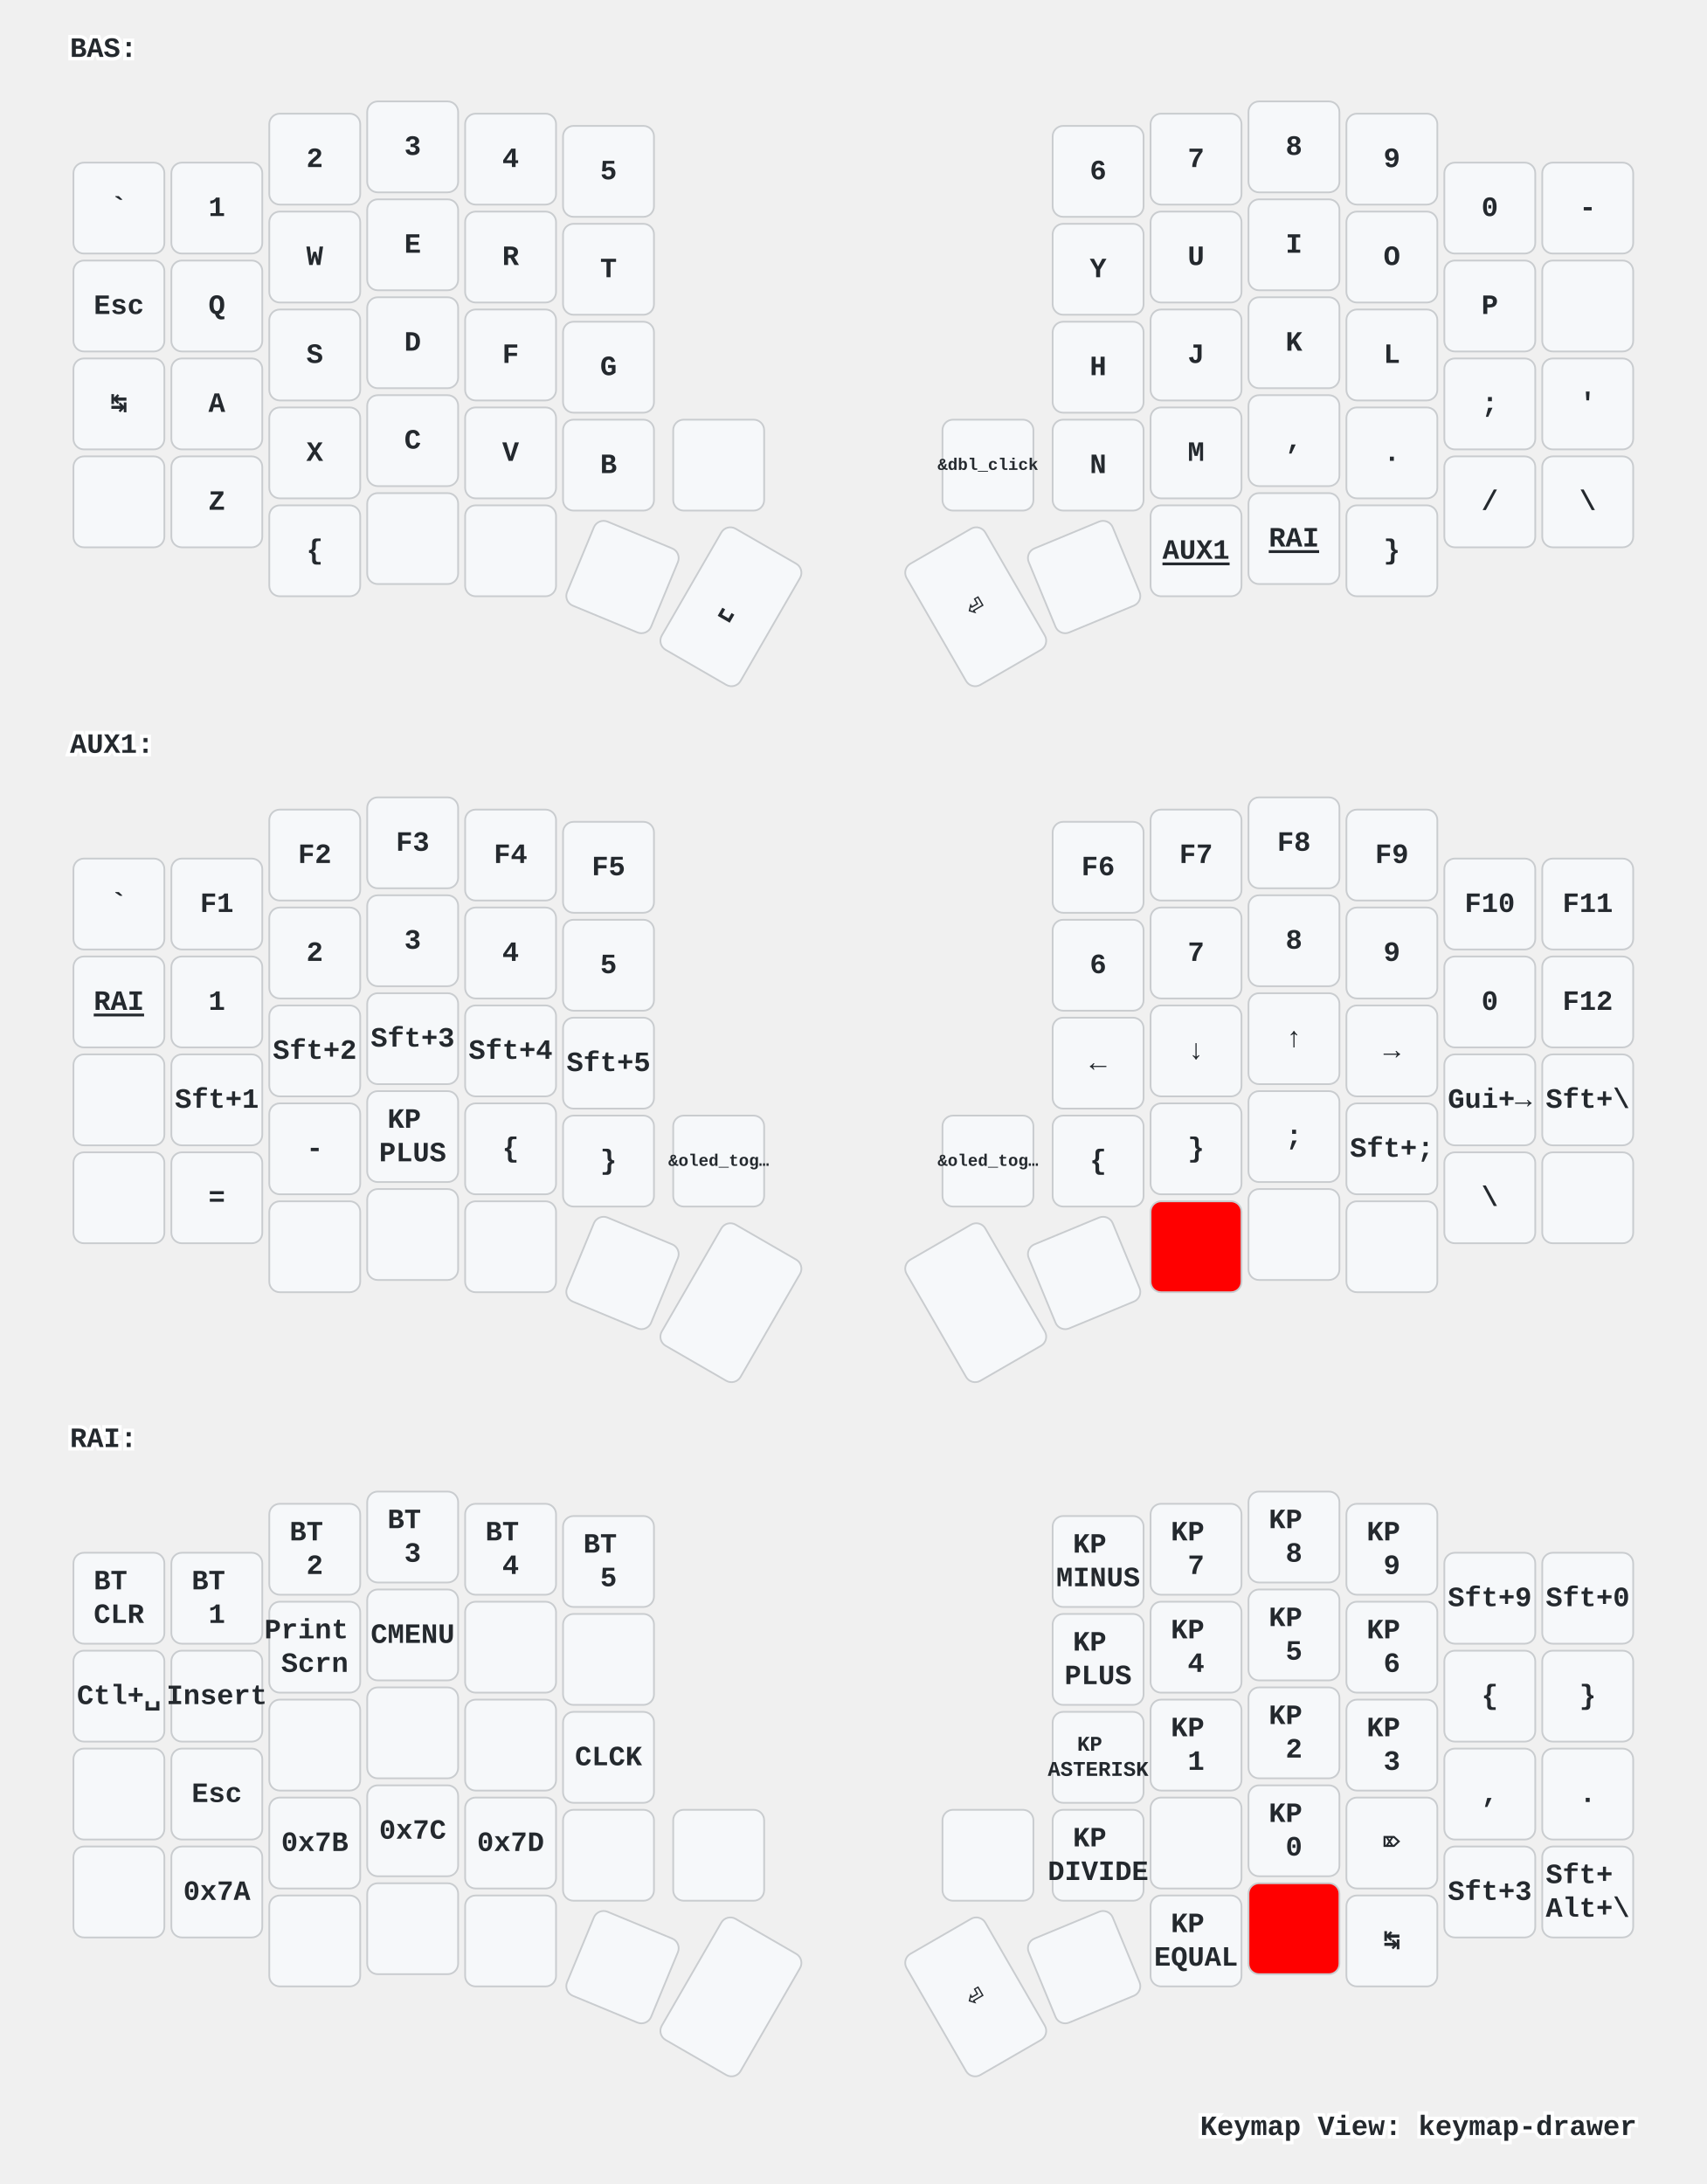
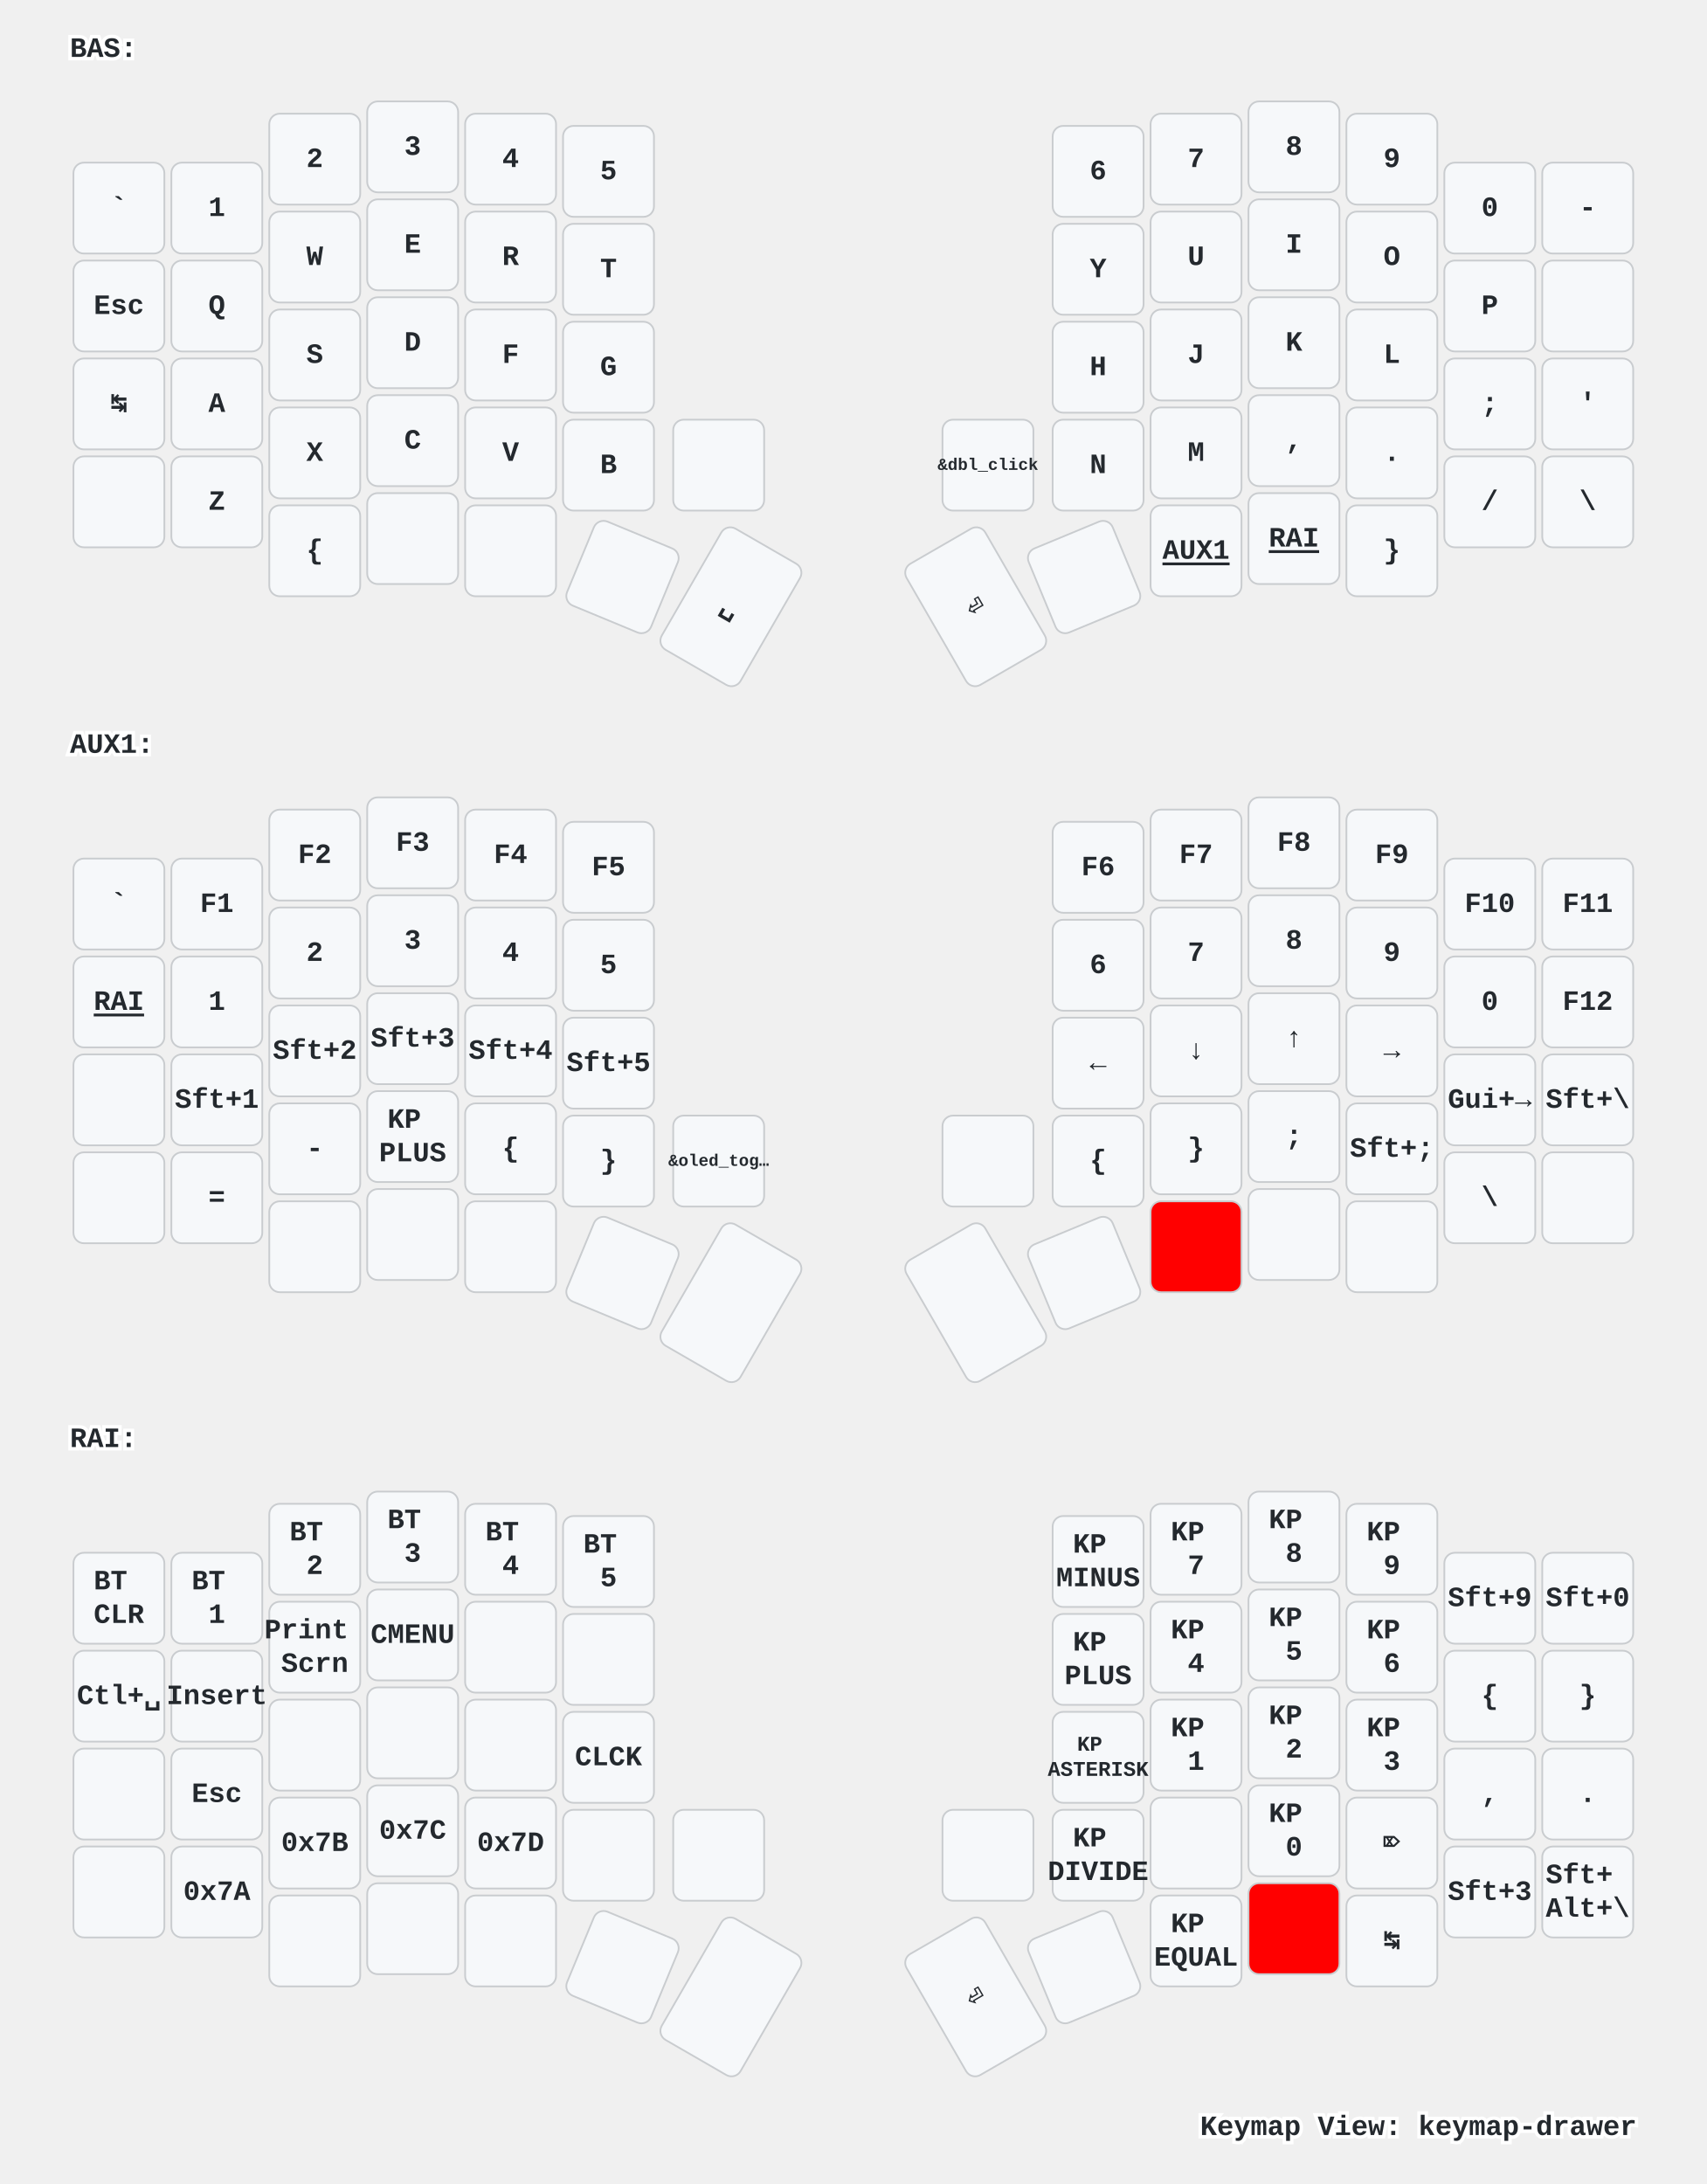
<svg xmlns="http://www.w3.org/2000/svg" xmlns:xlink="http://www.w3.org/1999/xlink" width="976" height="1249" viewBox="0 0 976 1249" class="keymap">
  <defs>/* start glyphs */
<svg id="mdi:apple-keyboard-command">
      <svg id="mdi-apple-keyboard-command" viewBox="0 0 24 24">
        <path d="M6,2A4,4 0 0,1 10,6V8H14V6A4,4 0 0,1 18,2A4,4 0 0,1 22,6A4,4 0 0,1 18,10H16V14H18A4,4 0 0,1 22,18A4,4 0 0,1 18,22A4,4 0 0,1 14,18V16H10V18A4,4 0 0,1 6,22A4,4 0 0,1 2,18A4,4 0 0,1 6,14H8V10H6A4,4 0 0,1 2,6A4,4 0 0,1 6,2M16,18A2,2 0 0,0 18,20A2,2 0 0,0 20,18A2,2 0 0,0 18,16H16V18M14,10H10V14H14V10M6,16A2,2 0 0,0 4,18A2,2 0 0,0 6,20A2,2 0 0,0 8,18V16H6M8,6A2,2 0 0,0 6,4A2,2 0 0,0 4,6A2,2 0 0,0 6,8H8V6M18,8A2,2 0 0,0 20,6A2,2 0 0,0 18,4A2,2 0 0,0 16,6V8H18Z" />
      </svg>
    </svg>
    <svg id="mdi:apple-keyboard-control">
      <svg id="mdi-apple-keyboard-control" viewBox="0 0 24 24">
        <path d="M19.78,11.78L18.36,13.19L12,6.83L5.64,13.19L4.22,11.78L12,4L19.78,11.78Z" />
      </svg>
    </svg>
    <svg id="mdi:apple-keyboard-option">
      <svg id="mdi-apple-keyboard-option" viewBox="0 0 24 24">
        <path d="M3,4H9.11L16.15,18H21V20H14.88L7.84,6H3V4M14,4H21V6H14V4Z" />
      </svg>
    </svg>
    <svg id="mdi:apple-keyboard-shift">
      <svg id="mdi-apple-keyboard-shift" viewBox="0 0 24 24">
        <path d="M15,18V12H17.17L12,6.83L6.83,12H9V18H15M12,4L22,14H17V20H7V14H2L12,4Z" />
      </svg>
    </svg>
    <svg id="mdi:backspace-outline">
      <svg id="mdi-backspace-outline" viewBox="0 0 24 24">
        <path d="M19,15.59L17.59,17L14,13.41L10.41,17L9,15.59L12.59,12L9,8.41L10.41,7L14,10.59L17.59,7L19,8.41L15.41,12L19,15.59M22,3A2,2 0 0,1 24,5V19A2,2 0 0,1 22,21H7C6.31,21 5.77,20.64 5.41,20.11L0,12L5.41,3.88C5.77,3.35 6.31,3 7,3H22M22,5H7L2.28,12L7,19H22V5Z" />
      </svg>
    </svg>
  </defs>/* end glyphs */
<style>/* inherit to force styles through use tags */
svg path {
    fill: inherit;
}

/* font and background color specifications */
svg.keymap {
    font-family: SFMono-Regular,Consolas,Liberation Mono,Menlo,monospace;
    font-size: 14px;
    font-kerning: normal;
    text-rendering: optimizeLegibility;
    fill: #24292e;
}

/* default key styling */
rect.key {
    fill: #f6f8fa;
}

rect.key, rect.combo {
    stroke: #c9cccf;
    stroke-width: 1;
}

/* default key side styling, only used is draw_key_sides is set */
rect.side {
    filter: brightness(90%);
}

/* color accent for combo boxes */
rect.combo, rect.combo-separate {
    fill: #cdf;
}

/* color accent for held keys */
rect.held, rect.combo.held {
    fill: #fdd;
}

/* color accent for ghost (optional) keys */
rect.ghost, rect.combo.ghost {
    stroke-dasharray: 4, 4;
    stroke-width: 2;
}

text {
    text-anchor: middle;
    dominant-baseline: middle;
}

/* styling for layer labels */
text.label {
    font-weight: bold;
    text-anchor: start;
    stroke: white;
    stroke-width: 4;
    paint-order: stroke;
}

/* styling for optional footer */
text.footer {
    text-anchor: end;
    dominant-baseline: auto;
    stroke: white;
    stroke-width: 4;
    paint-order: stroke;
}

/* styling for combo tap, and key non-tap label text */
text.combo, text.hold, text.shifted, text.left, text.right, text.tl, text.tr, text.bl, text.br {
    font-size: 11px;
}

text.hold, text.bl, text.br {
    text-anchor: middle;
    dominant-baseline: auto;
}

text.shifted, text.tl, text.tr {
    text-anchor: middle;
    dominant-baseline: hanging;
}

text.left, text.tl, text.bl {
    text-anchor: start;
}

text.right, text.tr, text.br {
    text-anchor: end;
}

text.layer-activator {
    text-decoration: underline;
}

/* styling for hold/shifted label text in combo box */
text.combo.hold, text.combo.shifted, text.combo.left, text.combo.right {
    font-size: 8px;
}

/* lighter symbol for transparent keys */
text.trans {
    fill: #7b7e81;
}

/* styling for combo dendrons */
path.combo {
    stroke-width: 1;
    stroke: gray;
    fill: none;
}

/* Start Tabler Icons Cleanup */
/* cannot use height/width with glyphs */
.icon-tabler &gt; path {
    fill: inherit;
    stroke: inherit;
    stroke-width: 2;
}
/* hide tabler's default box */
.icon-tabler &gt; path[stroke="none"][fill="none"] {
    visibility: hidden;
}
/* End Tabler Icons Cleanup */

/* For default sytles, see https://github.com/caksoylar/keymap-drawer/blob/main/keymap_drawer/config.py#L85 */

svg.keymap {
  font-family: Ubuntu Mono, Inconsolata, Consolas, Liberation Mono, Menlo, monospace;
  font-size: 16px;
  font-weight: bold;
  text-rendering: optimizeLegibility;
}

/* Color accent for held keys
red = #f00
green = #0f0
blue = #00f
yellow = #ff0
cyan = #0ff
magenta = #f0f
white = #fff
black = #000
grey = #888
light grey = #ccc
#ffc
*/
rect.held, rect.combo.held {
    fill: #f00;
}

/* Technique borrowed and extended from https://github.com/englmaxi/zmk-config/blob/master/keymap-drawer/config.yaml */
.sym_sub_text.tap {
  translate: -5px 2px;
  font-size: 20px;
}
.sym_sub_text.shifted {
  translate: 10px 13px;
  font-size: 10px;
  opacity: 1.0;
}
.combo.sym_sub_text.tap {
  translate: -1px 1px;
}
.combo.sym_sub_text.shifted {
  translate: 7px 5px;
  font-size: 10px;
  opacity: 1.0;
}

/* Toggle */
.toggle.shifted {
  translate: -10px 12px;
}

.toggle.hold {
  translate: 13px -23px;
}

/* Variant for tap-dances */
.tap_dance.tap {
  translate: -7px 0px;
  font-size: 12px;
}
.tap_dance.shifted {
  translate: 7px 17px;
  font-size: 12px;
  opacity: 1.0;
}

/* Variant for symbol next to symbol */
.sym_by_sym.tap {
  translate: -6px 0px;
}
.sym_by_sym.shifted {
  translate: 10px 12px;
  opacity: 1.0;
}

.combo.sym_by_sym.tap {
  translate: -35px 0px;
}
.combo.sym_by_sym.shifted {
  translate: 35px 20px;
  opacity: 1.0;
}

.combo.sym_by_sym.hold {
  visibility: hidden;
}

/* hide hold box for combo sym_by_sym */
.combo.sym_by_sym.hold &gt; path[stroke="none"][fill="none"] {
  visibility: hidden;
}
</style>
  <g transform="translate(40, 0)" class="layer-BAS">
    <text x="0" y="28" class="label" id="BAS">BAS:</text>
    <g transform="translate(0, 56)">
      <g transform="translate(28, 63)" class="key keypos-0">
        <rect rx="6" ry="6" x="-26" y="-26" width="52" height="52" class="key" />
        <text x="0" y="0" class="key tap">`</text>
      </g>
      <g transform="translate(84, 63)" class="key keypos-1">
        <rect rx="6" ry="6" x="-26" y="-26" width="52" height="52" class="key" />
        <text x="0" y="0" class="key tap">1</text>
      </g>
      <g transform="translate(140, 35)" class="key keypos-2">
        <rect rx="6" ry="6" x="-26" y="-26" width="52" height="52" class="key" />
        <text x="0" y="0" class="key tap">2</text>
      </g>
      <g transform="translate(196, 28)" class="key keypos-3">
        <rect rx="6" ry="6" x="-26" y="-26" width="52" height="52" class="key" />
        <text x="0" y="0" class="key tap">3</text>
      </g>
      <g transform="translate(252, 35)" class="key keypos-4">
        <rect rx="6" ry="6" x="-26" y="-26" width="52" height="52" class="key" />
        <text x="0" y="0" class="key tap">4</text>
      </g>
      <g transform="translate(308, 42)" class="key keypos-5">
        <rect rx="6" ry="6" x="-26" y="-26" width="52" height="52" class="key" />
        <text x="0" y="0" class="key tap">5</text>
      </g>
      <g transform="translate(588, 42)" class="key keypos-6">
        <rect rx="6" ry="6" x="-26" y="-26" width="52" height="52" class="key" />
        <text x="0" y="0" class="key tap">6</text>
      </g>
      <g transform="translate(644, 35)" class="key keypos-7">
        <rect rx="6" ry="6" x="-26" y="-26" width="52" height="52" class="key" />
        <text x="0" y="0" class="key tap">7</text>
      </g>
      <g transform="translate(700, 28)" class="key keypos-8">
        <rect rx="6" ry="6" x="-26" y="-26" width="52" height="52" class="key" />
        <text x="0" y="0" class="key tap">8</text>
      </g>
      <g transform="translate(756, 35)" class="key keypos-9">
        <rect rx="6" ry="6" x="-26" y="-26" width="52" height="52" class="key" />
        <text x="0" y="0" class="key tap">9</text>
      </g>
      <g transform="translate(812, 63)" class="key keypos-10">
        <rect rx="6" ry="6" x="-26" y="-26" width="52" height="52" class="key" />
        <text x="0" y="0" class="key tap">0</text>
      </g>
      <g transform="translate(868, 63)" class="key keypos-11">
        <rect rx="6" ry="6" x="-26" y="-26" width="52" height="52" class="key" />
        <text x="0" y="0" class="key tap">-</text>
      </g>
      <g transform="translate(28, 119)" class="key keypos-12">
        <rect rx="6" ry="6" x="-26" y="-26" width="52" height="52" class="key" />
        <text x="0" y="0" class="key tap">Esc</text>
      </g>
      <g transform="translate(84, 119)" class="key keypos-13">
        <rect rx="6" ry="6" x="-26" y="-26" width="52" height="52" class="key" />
        <text x="0" y="0" class="key tap">Q</text>
      </g>
      <g transform="translate(140, 91)" class="key keypos-14">
        <rect rx="6" ry="6" x="-26" y="-26" width="52" height="52" class="key" />
        <text x="0" y="0" class="key tap">W</text>
      </g>
      <g transform="translate(196, 84)" class="key keypos-15">
        <rect rx="6" ry="6" x="-26" y="-26" width="52" height="52" class="key" />
        <text x="0" y="0" class="key tap">E</text>
      </g>
      <g transform="translate(252, 91)" class="key keypos-16">
        <rect rx="6" ry="6" x="-26" y="-26" width="52" height="52" class="key" />
        <text x="0" y="0" class="key tap">R</text>
      </g>
      <g transform="translate(308, 98)" class="key keypos-17">
        <rect rx="6" ry="6" x="-26" y="-26" width="52" height="52" class="key" />
        <text x="0" y="0" class="key tap">T</text>
      </g>
      <g transform="translate(588, 98)" class="key keypos-18">
        <rect rx="6" ry="6" x="-26" y="-26" width="52" height="52" class="key" />
        <text x="0" y="0" class="key tap">Y</text>
      </g>
      <g transform="translate(644, 91)" class="key keypos-19">
        <rect rx="6" ry="6" x="-26" y="-26" width="52" height="52" class="key" />
        <text x="0" y="0" class="key tap">U</text>
      </g>
      <g transform="translate(700, 84)" class="key keypos-20">
        <rect rx="6" ry="6" x="-26" y="-26" width="52" height="52" class="key" />
        <text x="0" y="0" class="key tap">I</text>
      </g>
      <g transform="translate(756, 91)" class="key keypos-21">
        <rect rx="6" ry="6" x="-26" y="-26" width="52" height="52" class="key" />
        <text x="0" y="0" class="key tap">O</text>
      </g>
      <g transform="translate(812, 119)" class="key keypos-22">
        <rect rx="6" ry="6" x="-26" y="-26" width="52" height="52" class="key" />
        <text x="0" y="0" class="key tap">P</text>
      </g>
      <g transform="translate(868, 119)" class="key keypos-23">
        <rect rx="6" ry="6" x="-26" y="-26" width="52" height="52" class="key" />
        <use href="#mdi:backspace-outline" xlink:href="#mdi:backspace-outline" x="-9" y="-9" height="18" width="18.0" class="key tap glyph mdi:backspace-outline" />
      </g>
      <g transform="translate(28, 175)" class="key keypos-24">
        <rect rx="6" ry="6" x="-26" y="-26" width="52" height="52" class="key" />
        <text x="0" y="0" class="key tap">↹</text>
      </g>
      <g transform="translate(84, 175)" class="key keypos-25">
        <rect rx="6" ry="6" x="-26" y="-26" width="52" height="52" class="key" />
        <text x="0" y="0" class="key tap">A</text>
      </g>
      <g transform="translate(140, 147)" class="key keypos-26">
        <rect rx="6" ry="6" x="-26" y="-26" width="52" height="52" class="key" />
        <text x="0" y="0" class="key tap">S</text>
      </g>
      <g transform="translate(196, 140)" class="key keypos-27">
        <rect rx="6" ry="6" x="-26" y="-26" width="52" height="52" class="key" />
        <text x="0" y="0" class="key tap">D</text>
      </g>
      <g transform="translate(252, 147)" class="key keypos-28">
        <rect rx="6" ry="6" x="-26" y="-26" width="52" height="52" class="key" />
        <text x="0" y="0" class="key tap">F</text>
      </g>
      <g transform="translate(308, 154)" class="key keypos-29">
        <rect rx="6" ry="6" x="-26" y="-26" width="52" height="52" class="key" />
        <text x="0" y="0" class="key tap">G</text>
      </g>
      <g transform="translate(588, 154)" class="key keypos-30">
        <rect rx="6" ry="6" x="-26" y="-26" width="52" height="52" class="key" />
        <text x="0" y="0" class="key tap">H</text>
      </g>
      <g transform="translate(644, 147)" class="key keypos-31">
        <rect rx="6" ry="6" x="-26" y="-26" width="52" height="52" class="key" />
        <text x="0" y="0" class="key tap">J</text>
      </g>
      <g transform="translate(700, 140)" class="key keypos-32">
        <rect rx="6" ry="6" x="-26" y="-26" width="52" height="52" class="key" />
        <text x="0" y="0" class="key tap">K</text>
      </g>
      <g transform="translate(756, 147)" class="key keypos-33">
        <rect rx="6" ry="6" x="-26" y="-26" width="52" height="52" class="key" />
        <text x="0" y="0" class="key tap">L</text>
      </g>
      <g transform="translate(812, 175)" class="key keypos-34">
        <rect rx="6" ry="6" x="-26" y="-26" width="52" height="52" class="key" />
        <text x="0" y="0" class="key tap">;</text>
      </g>
      <g transform="translate(868, 175)" class="key keypos-35">
        <rect rx="6" ry="6" x="-26" y="-26" width="52" height="52" class="key" />
        <text x="0" y="0" class="key tap">'</text>
      </g>
      <g transform="translate(28, 231)" class="key keypos-36">
        <rect rx="6" ry="6" x="-26" y="-26" width="52" height="52" class="key" />
        <use href="#mdi:apple-keyboard-shift" xlink:href="#mdi:apple-keyboard-shift" x="-9" y="-9" height="18" width="18.0" class="key tap glyph mdi:apple-keyboard-shift" />
      </g>
      <g transform="translate(84, 231)" class="key keypos-37">
        <rect rx="6" ry="6" x="-26" y="-26" width="52" height="52" class="key" />
        <text x="0" y="0" class="key tap">Z</text>
      </g>
      <g transform="translate(140, 203)" class="key keypos-38">
        <rect rx="6" ry="6" x="-26" y="-26" width="52" height="52" class="key" />
        <text x="0" y="0" class="key tap">X</text>
      </g>
      <g transform="translate(196, 196)" class="key keypos-39">
        <rect rx="6" ry="6" x="-26" y="-26" width="52" height="52" class="key" />
        <text x="0" y="0" class="key tap">C</text>
      </g>
      <g transform="translate(252, 203)" class="key keypos-40">
        <rect rx="6" ry="6" x="-26" y="-26" width="52" height="52" class="key" />
        <text x="0" y="0" class="key tap">V</text>
      </g>
      <g transform="translate(308, 210)" class="key keypos-41">
        <rect rx="6" ry="6" x="-26" y="-26" width="52" height="52" class="key" />
        <text x="0" y="0" class="key tap">B</text>
      </g>
      <g transform="translate(371, 210)" class="key keypos-42">
        <rect rx="6" ry="6" x="-26" y="-26" width="52" height="52" class="key" />
        <use href="#mdi:apple-keyboard-option" xlink:href="#mdi:apple-keyboard-option" x="-9" y="-9" height="18" width="18.0" class="key tap glyph mdi:apple-keyboard-option" />
      </g>
      <g transform="translate(525, 210)" class="key keypos-43">
        <rect rx="6" ry="6" x="-26" y="-26" width="52" height="52" class="key" />
        <text x="0" y="0" class="key tap">
          <tspan style="font-size: 60%">&amp;dbl_click</tspan>
        </text>
      </g>
      <g transform="translate(588, 210)" class="key keypos-44">
        <rect rx="6" ry="6" x="-26" y="-26" width="52" height="52" class="key" />
        <text x="0" y="0" class="key tap">N</text>
      </g>
      <g transform="translate(644, 203)" class="key keypos-45">
        <rect rx="6" ry="6" x="-26" y="-26" width="52" height="52" class="key" />
        <text x="0" y="0" class="key tap">M</text>
      </g>
      <g transform="translate(700, 196)" class="key keypos-46">
        <rect rx="6" ry="6" x="-26" y="-26" width="52" height="52" class="key" />
        <text x="0" y="0" class="key tap">,</text>
      </g>
      <g transform="translate(756, 203)" class="key keypos-47">
        <rect rx="6" ry="6" x="-26" y="-26" width="52" height="52" class="key" />
        <text x="0" y="0" class="key tap">.</text>
      </g>
      <g transform="translate(812, 231)" class="key keypos-48">
        <rect rx="6" ry="6" x="-26" y="-26" width="52" height="52" class="key" />
        <text x="0" y="0" class="key tap">/</text>
      </g>
      <g transform="translate(868, 231)" class="key keypos-49">
        <rect rx="6" ry="6" x="-26" y="-26" width="52" height="52" class="key" />
        <text x="0" y="0" class="key tap">\</text>
      </g>
      <g transform="translate(140, 259)" class="key keypos-50">
        <rect rx="6" ry="6" x="-26" y="-26" width="52" height="52" class="key" />
        <text x="0" y="0" class="key tap">{</text>
      </g>
      <g transform="translate(196, 252)" class="key keypos-51">
        <rect rx="6" ry="6" x="-26" y="-26" width="52" height="52" class="key" />
        <use href="#mdi:apple-keyboard-control" xlink:href="#mdi:apple-keyboard-control" x="-9" y="-9" height="18" width="18.0" class="key tap glyph mdi:apple-keyboard-control" />
      </g>
      <g transform="translate(252, 259)" class="key keypos-52">
        <rect rx="6" ry="6" x="-26" y="-26" width="52" height="52" class="key" />
        <use href="#mdi:apple-keyboard-option" xlink:href="#mdi:apple-keyboard-option" x="-9" y="-9" height="18" width="18.0" class="key tap glyph mdi:apple-keyboard-option" />
      </g>
      <g transform="translate(316, 274) rotate(22.5)" class="key keypos-53">
        <rect rx="6" ry="6" x="-26" y="-26" width="52" height="52" class="key" />
        <use href="#mdi:apple-keyboard-command" xlink:href="#mdi:apple-keyboard-command" x="-9" y="-9" height="18" width="18.0" class="key tap glyph mdi:apple-keyboard-command" />
      </g>
      <g transform="translate(378, 291) rotate(30.0)" class="key keypos-54">
        <rect rx="6" ry="6" x="-26" y="-40" width="52" height="80" class="key" />
        <text x="0" y="0" class="key tap">␣</text>
      </g>
      <g transform="translate(518, 291) rotate(-30.0)" class="key keypos-55">
        <rect rx="6" ry="6" x="-26" y="-40" width="52" height="80" class="key" />
        <text x="0" y="0" class="key tap">⏎</text>
      </g>
      <g transform="translate(580, 274) rotate(-22.5)" class="key keypos-56">
        <rect rx="6" ry="6" x="-26" y="-26" width="52" height="52" class="key" />
        <use href="#mdi:apple-keyboard-shift" xlink:href="#mdi:apple-keyboard-shift" x="-9" y="-9" height="18" width="18.0" class="key tap glyph mdi:apple-keyboard-shift" />
      </g>
      <g transform="translate(644, 259)" class="key keypos-57">
        <rect rx="6" ry="6" x="-26" y="-26" width="52" height="52" class="key" />
        <a href="#AUX1">
          <text x="0" y="0" class="key tap layer-activator">AUX1</text>
        </a>
      </g>
      <g transform="translate(700, 252)" class="key keypos-58">
        <rect rx="6" ry="6" x="-26" y="-26" width="52" height="52" class="key" />
        <a href="#RAI">
          <text x="0" y="0" class="key tap layer-activator">RAI</text>
        </a>
      </g>
      <g transform="translate(756, 259)" class="key keypos-59">
        <rect rx="6" ry="6" x="-26" y="-26" width="52" height="52" class="key" />
        <text x="0" y="0" class="key tap">}</text>
      </g>
    </g>
  </g>
  <g transform="translate(40, 398)" class="layer-AUX1">
    <text x="0" y="28" class="label" id="AUX1">AUX1:</text>
    <g transform="translate(0, 56)">
      <g transform="translate(28, 63)" class="key keypos-0">
        <rect rx="6" ry="6" x="-26" y="-26" width="52" height="52" class="key" />
        <text x="0" y="0" class="key tap">`</text>
      </g>
      <g transform="translate(84, 63)" class="key keypos-1">
        <rect rx="6" ry="6" x="-26" y="-26" width="52" height="52" class="key" />
        <text x="0" y="0" class="key tap">F1</text>
      </g>
      <g transform="translate(140, 35)" class="key keypos-2">
        <rect rx="6" ry="6" x="-26" y="-26" width="52" height="52" class="key" />
        <text x="0" y="0" class="key tap">F2</text>
      </g>
      <g transform="translate(196, 28)" class="key keypos-3">
        <rect rx="6" ry="6" x="-26" y="-26" width="52" height="52" class="key" />
        <text x="0" y="0" class="key tap">F3</text>
      </g>
      <g transform="translate(252, 35)" class="key keypos-4">
        <rect rx="6" ry="6" x="-26" y="-26" width="52" height="52" class="key" />
        <text x="0" y="0" class="key tap">F4</text>
      </g>
      <g transform="translate(308, 42)" class="key keypos-5">
        <rect rx="6" ry="6" x="-26" y="-26" width="52" height="52" class="key" />
        <text x="0" y="0" class="key tap">F5</text>
      </g>
      <g transform="translate(588, 42)" class="key keypos-6">
        <rect rx="6" ry="6" x="-26" y="-26" width="52" height="52" class="key" />
        <text x="0" y="0" class="key tap">F6</text>
      </g>
      <g transform="translate(644, 35)" class="key keypos-7">
        <rect rx="6" ry="6" x="-26" y="-26" width="52" height="52" class="key" />
        <text x="0" y="0" class="key tap">F7</text>
      </g>
      <g transform="translate(700, 28)" class="key keypos-8">
        <rect rx="6" ry="6" x="-26" y="-26" width="52" height="52" class="key" />
        <text x="0" y="0" class="key tap">F8</text>
      </g>
      <g transform="translate(756, 35)" class="key keypos-9">
        <rect rx="6" ry="6" x="-26" y="-26" width="52" height="52" class="key" />
        <text x="0" y="0" class="key tap">F9</text>
      </g>
      <g transform="translate(812, 63)" class="key keypos-10">
        <rect rx="6" ry="6" x="-26" y="-26" width="52" height="52" class="key" />
        <text x="0" y="0" class="key tap">F10</text>
      </g>
      <g transform="translate(868, 63)" class="key keypos-11">
        <rect rx="6" ry="6" x="-26" y="-26" width="52" height="52" class="key" />
        <text x="0" y="0" class="key tap">F11</text>
      </g>
      <g transform="translate(28, 119)" class="key keypos-12">
        <rect rx="6" ry="6" x="-26" y="-26" width="52" height="52" class="key" />
        <a href="#RAI">
          <text x="0" y="0" class="key tap layer-activator">RAI</text>
        </a>
      </g>
      <g transform="translate(84, 119)" class="key keypos-13">
        <rect rx="6" ry="6" x="-26" y="-26" width="52" height="52" class="key" />
        <text x="0" y="0" class="key tap">1</text>
      </g>
      <g transform="translate(140, 91)" class="key keypos-14">
        <rect rx="6" ry="6" x="-26" y="-26" width="52" height="52" class="key" />
        <text x="0" y="0" class="key tap">2</text>
      </g>
      <g transform="translate(196, 84)" class="key keypos-15">
        <rect rx="6" ry="6" x="-26" y="-26" width="52" height="52" class="key" />
        <text x="0" y="0" class="key tap">3</text>
      </g>
      <g transform="translate(252, 91)" class="key keypos-16">
        <rect rx="6" ry="6" x="-26" y="-26" width="52" height="52" class="key" />
        <text x="0" y="0" class="key tap">4</text>
      </g>
      <g transform="translate(308, 98)" class="key keypos-17">
        <rect rx="6" ry="6" x="-26" y="-26" width="52" height="52" class="key" />
        <text x="0" y="0" class="key tap">5</text>
      </g>
      <g transform="translate(588, 98)" class="key keypos-18">
        <rect rx="6" ry="6" x="-26" y="-26" width="52" height="52" class="key" />
        <text x="0" y="0" class="key tap">6</text>
      </g>
      <g transform="translate(644, 91)" class="key keypos-19">
        <rect rx="6" ry="6" x="-26" y="-26" width="52" height="52" class="key" />
        <text x="0" y="0" class="key tap">7</text>
      </g>
      <g transform="translate(700, 84)" class="key keypos-20">
        <rect rx="6" ry="6" x="-26" y="-26" width="52" height="52" class="key" />
        <text x="0" y="0" class="key tap">8</text>
      </g>
      <g transform="translate(756, 91)" class="key keypos-21">
        <rect rx="6" ry="6" x="-26" y="-26" width="52" height="52" class="key" />
        <text x="0" y="0" class="key tap">9</text>
      </g>
      <g transform="translate(812, 119)" class="key keypos-22">
        <rect rx="6" ry="6" x="-26" y="-26" width="52" height="52" class="key" />
        <text x="0" y="0" class="key tap">0</text>
      </g>
      <g transform="translate(868, 119)" class="key keypos-23">
        <rect rx="6" ry="6" x="-26" y="-26" width="52" height="52" class="key" />
        <text x="0" y="0" class="key tap">F12</text>
      </g>
      <g transform="translate(28, 175)" class="key keypos-24">
        <rect rx="6" ry="6" x="-26" y="-26" width="52" height="52" class="key" />
      </g>
      <g transform="translate(84, 175)" class="key keypos-25">
        <rect rx="6" ry="6" x="-26" y="-26" width="52" height="52" class="key" />
        <text x="0" y="0" class="key tap">Sft+1</text>
      </g>
      <g transform="translate(140, 147)" class="key keypos-26">
        <rect rx="6" ry="6" x="-26" y="-26" width="52" height="52" class="key" />
        <text x="0" y="0" class="key tap">Sft+2</text>
      </g>
      <g transform="translate(196, 140)" class="key keypos-27">
        <rect rx="6" ry="6" x="-26" y="-26" width="52" height="52" class="key" />
        <text x="0" y="0" class="key tap">Sft+3</text>
      </g>
      <g transform="translate(252, 147)" class="key keypos-28">
        <rect rx="6" ry="6" x="-26" y="-26" width="52" height="52" class="key" />
        <text x="0" y="0" class="key tap">Sft+4</text>
      </g>
      <g transform="translate(308, 154)" class="key keypos-29">
        <rect rx="6" ry="6" x="-26" y="-26" width="52" height="52" class="key" />
        <text x="0" y="0" class="key tap">Sft+5</text>
      </g>
      <g transform="translate(588, 154)" class="key keypos-30">
        <rect rx="6" ry="6" x="-26" y="-26" width="52" height="52" class="key" />
        <text x="0" y="0" class="key tap">←</text>
      </g>
      <g transform="translate(644, 147)" class="key keypos-31">
        <rect rx="6" ry="6" x="-26" y="-26" width="52" height="52" class="key" />
        <text x="0" y="0" class="key tap">↓</text>
      </g>
      <g transform="translate(700, 140)" class="key keypos-32">
        <rect rx="6" ry="6" x="-26" y="-26" width="52" height="52" class="key" />
        <text x="0" y="0" class="key tap">↑</text>
      </g>
      <g transform="translate(756, 147)" class="key keypos-33">
        <rect rx="6" ry="6" x="-26" y="-26" width="52" height="52" class="key" />
        <text x="0" y="0" class="key tap">→</text>
      </g>
      <g transform="translate(812, 175)" class="key keypos-34">
        <rect rx="6" ry="6" x="-26" y="-26" width="52" height="52" class="key" />
        <text x="0" y="0" class="key tap">Gui+→</text>
      </g>
      <g transform="translate(868, 175)" class="key keypos-35">
        <rect rx="6" ry="6" x="-26" y="-26" width="52" height="52" class="key" />
        <text x="0" y="0" class="key tap">Sft+\</text>
      </g>
      <g transform="translate(28, 231)" class="key keypos-36">
        <rect rx="6" ry="6" x="-26" y="-26" width="52" height="52" class="key" />
      </g>
      <g transform="translate(84, 231)" class="key keypos-37">
        <rect rx="6" ry="6" x="-26" y="-26" width="52" height="52" class="key" />
        <text x="0" y="0" class="key tap">=</text>
      </g>
      <g transform="translate(140, 203)" class="key keypos-38">
        <rect rx="6" ry="6" x="-26" y="-26" width="52" height="52" class="key" />
        <text x="0" y="0" class="key tap">-</text>
      </g>
      <g transform="translate(196, 196)" class="key keypos-39">
        <rect rx="6" ry="6" x="-26" y="-26" width="52" height="52" class="key" />
        <text x="0" y="0" class="key tap">
          <tspan x="0" dy="-0.6em">KP</tspan>
          <tspan x="0" dy="1.2em">PLUS</tspan>
        </text>
      </g>
      <g transform="translate(252, 203)" class="key keypos-40">
        <rect rx="6" ry="6" x="-26" y="-26" width="52" height="52" class="key" />
        <text x="0" y="0" class="key tap">{</text>
      </g>
      <g transform="translate(308, 210)" class="key keypos-41">
        <rect rx="6" ry="6" x="-26" y="-26" width="52" height="52" class="key" />
        <text x="0" y="0" class="key tap">}</text>
      </g>
      <g transform="translate(371, 210)" class="key keypos-42">
        <rect rx="6" ry="6" x="-26" y="-26" width="52" height="52" class="key" />
        <text x="0" y="0" class="key tap">
          <tspan style="font-size: 60%">&amp;oled_tog…</tspan>
        </text>
      </g>
      <g transform="translate(525, 210)" class="key keypos-43">
        <rect rx="6" ry="6" x="-26" y="-26" width="52" height="52" class="key" />
-         <text x="0" y="0" class="key tap">
-           <tspan style="font-size: 60%">&amp;oled_tog…</tspan>
-         </text>
      </g>
      <g transform="translate(588, 210)" class="key keypos-44">
        <rect rx="6" ry="6" x="-26" y="-26" width="52" height="52" class="key" />
        <text x="0" y="0" class="key tap">{</text>
      </g>
      <g transform="translate(644, 203)" class="key keypos-45">
        <rect rx="6" ry="6" x="-26" y="-26" width="52" height="52" class="key" />
        <text x="0" y="0" class="key tap">}</text>
      </g>
      <g transform="translate(700, 196)" class="key keypos-46">
        <rect rx="6" ry="6" x="-26" y="-26" width="52" height="52" class="key" />
        <text x="0" y="0" class="key tap">;</text>
      </g>
      <g transform="translate(756, 203)" class="key keypos-47">
        <rect rx="6" ry="6" x="-26" y="-26" width="52" height="52" class="key" />
        <text x="0" y="0" class="key tap">Sft+;</text>
      </g>
      <g transform="translate(812, 231)" class="key keypos-48">
        <rect rx="6" ry="6" x="-26" y="-26" width="52" height="52" class="key" />
        <text x="0" y="0" class="key tap">\</text>
      </g>
      <g transform="translate(868, 231)" class="key keypos-49">
        <rect rx="6" ry="6" x="-26" y="-26" width="52" height="52" class="key" />
      </g>
      <g transform="translate(140, 259)" class="key keypos-50">
        <rect rx="6" ry="6" x="-26" y="-26" width="52" height="52" class="key" />
      </g>
      <g transform="translate(196, 252)" class="key keypos-51">
        <rect rx="6" ry="6" x="-26" y="-26" width="52" height="52" class="key" />
      </g>
      <g transform="translate(252, 259)" class="key keypos-52">
        <rect rx="6" ry="6" x="-26" y="-26" width="52" height="52" class="key" />
      </g>
      <g transform="translate(316, 274) rotate(22.5)" class="key keypos-53">
        <rect rx="6" ry="6" x="-26" y="-26" width="52" height="52" class="key" />
      </g>
      <g transform="translate(378, 291) rotate(30.0)" class="key keypos-54">
        <rect rx="6" ry="6" x="-26" y="-40" width="52" height="80" class="key" />
      </g>
      <g transform="translate(518, 291) rotate(-30.0)" class="key keypos-55">
        <rect rx="6" ry="6" x="-26" y="-40" width="52" height="80" class="key" />
      </g>
      <g transform="translate(580, 274) rotate(-22.5)" class="key keypos-56">
        <rect rx="6" ry="6" x="-26" y="-26" width="52" height="52" class="key" />
      </g>
      <g transform="translate(644, 259)" class="key held keypos-57">
        <rect rx="6" ry="6" x="-26" y="-26" width="52" height="52" class="key held" />
      </g>
      <g transform="translate(700, 252)" class="key keypos-58">
        <rect rx="6" ry="6" x="-26" y="-26" width="52" height="52" class="key" />
      </g>
      <g transform="translate(756, 259)" class="key keypos-59">
        <rect rx="6" ry="6" x="-26" y="-26" width="52" height="52" class="key" />
      </g>
    </g>
  </g>
  <g transform="translate(40, 795)" class="layer-RAI">
    <text x="0" y="28" class="label" id="RAI">RAI:</text>
    <g transform="translate(0, 56)">
      <g transform="translate(28, 63)" class="key keypos-0">
        <rect rx="6" ry="6" x="-26" y="-26" width="52" height="52" class="key" />
        <text x="0" y="0" class="key tap">
          <tspan x="0" dy="-0.6em">BT</tspan>
          <tspan x="0" dy="1.2em">CLR</tspan>
        </text>
      </g>
      <g transform="translate(84, 63)" class="key keypos-1">
        <rect rx="6" ry="6" x="-26" y="-26" width="52" height="52" class="key" />
        <text x="0" y="0" class="key tap">
          <tspan x="0" dy="-0.6em">BT</tspan>
          <tspan x="0" dy="1.2em">1</tspan>
        </text>
      </g>
      <g transform="translate(140, 35)" class="key keypos-2">
        <rect rx="6" ry="6" x="-26" y="-26" width="52" height="52" class="key" />
        <text x="0" y="0" class="key tap">
          <tspan x="0" dy="-0.6em">BT</tspan>
          <tspan x="0" dy="1.2em">2</tspan>
        </text>
      </g>
      <g transform="translate(196, 28)" class="key keypos-3">
        <rect rx="6" ry="6" x="-26" y="-26" width="52" height="52" class="key" />
        <text x="0" y="0" class="key tap">
          <tspan x="0" dy="-0.6em">BT</tspan>
          <tspan x="0" dy="1.2em">3</tspan>
        </text>
      </g>
      <g transform="translate(252, 35)" class="key keypos-4">
        <rect rx="6" ry="6" x="-26" y="-26" width="52" height="52" class="key" />
        <text x="0" y="0" class="key tap">
          <tspan x="0" dy="-0.6em">BT</tspan>
          <tspan x="0" dy="1.2em">4</tspan>
        </text>
      </g>
      <g transform="translate(308, 42)" class="key keypos-5">
        <rect rx="6" ry="6" x="-26" y="-26" width="52" height="52" class="key" />
        <text x="0" y="0" class="key tap">
          <tspan x="0" dy="-0.6em">BT</tspan>
          <tspan x="0" dy="1.2em">5</tspan>
        </text>
      </g>
      <g transform="translate(588, 42)" class="key keypos-6">
        <rect rx="6" ry="6" x="-26" y="-26" width="52" height="52" class="key" />
        <text x="0" y="0" class="key tap">
          <tspan x="0" dy="-0.6em">KP</tspan>
          <tspan x="0" dy="1.2em">MINUS</tspan>
        </text>
      </g>
      <g transform="translate(644, 35)" class="key keypos-7">
        <rect rx="6" ry="6" x="-26" y="-26" width="52" height="52" class="key" />
        <text x="0" y="0" class="key tap">
          <tspan x="0" dy="-0.6em">KP</tspan>
          <tspan x="0" dy="1.2em">7</tspan>
        </text>
      </g>
      <g transform="translate(700, 28)" class="key keypos-8">
        <rect rx="6" ry="6" x="-26" y="-26" width="52" height="52" class="key" />
        <text x="0" y="0" class="key tap">
          <tspan x="0" dy="-0.6em">KP</tspan>
          <tspan x="0" dy="1.2em">8</tspan>
        </text>
      </g>
      <g transform="translate(756, 35)" class="key keypos-9">
        <rect rx="6" ry="6" x="-26" y="-26" width="52" height="52" class="key" />
        <text x="0" y="0" class="key tap">
          <tspan x="0" dy="-0.6em">KP</tspan>
          <tspan x="0" dy="1.2em">9</tspan>
        </text>
      </g>
      <g transform="translate(812, 63)" class="key keypos-10">
        <rect rx="6" ry="6" x="-26" y="-26" width="52" height="52" class="key" />
        <text x="0" y="0" class="key tap">Sft+9</text>
      </g>
      <g transform="translate(868, 63)" class="key keypos-11">
        <rect rx="6" ry="6" x="-26" y="-26" width="52" height="52" class="key" />
        <text x="0" y="0" class="key tap">Sft+0</text>
      </g>
      <g transform="translate(28, 119)" class="key keypos-12">
        <rect rx="6" ry="6" x="-26" y="-26" width="52" height="52" class="key" />
        <text x="0" y="0" class="key tap">Ctl+␣</text>
      </g>
      <g transform="translate(84, 119)" class="key keypos-13">
        <rect rx="6" ry="6" x="-26" y="-26" width="52" height="52" class="key" />
        <text x="0" y="0" class="key tap">Insert</text>
      </g>
      <g transform="translate(140, 91)" class="key keypos-14">
        <rect rx="6" ry="6" x="-26" y="-26" width="52" height="52" class="key" />
        <text x="0" y="0" class="key tap">
          <tspan x="0" dy="-0.6em">Print</tspan>
          <tspan x="0" dy="1.2em">Scrn</tspan>
        </text>
      </g>
      <g transform="translate(196, 84)" class="key keypos-15">
        <rect rx="6" ry="6" x="-26" y="-26" width="52" height="52" class="key" />
        <text x="0" y="0" class="key tap">CMENU</text>
      </g>
      <g transform="translate(252, 91)" class="key keypos-16">
        <rect rx="6" ry="6" x="-26" y="-26" width="52" height="52" class="key" />
      </g>
      <g transform="translate(308, 98)" class="key keypos-17">
        <rect rx="6" ry="6" x="-26" y="-26" width="52" height="52" class="key" />
      </g>
      <g transform="translate(588, 98)" class="key keypos-18">
        <rect rx="6" ry="6" x="-26" y="-26" width="52" height="52" class="key" />
        <text x="0" y="0" class="key tap">
          <tspan x="0" dy="-0.6em">KP</tspan>
          <tspan x="0" dy="1.2em">PLUS</tspan>
        </text>
      </g>
      <g transform="translate(644, 91)" class="key keypos-19">
        <rect rx="6" ry="6" x="-26" y="-26" width="52" height="52" class="key" />
        <text x="0" y="0" class="key tap">
          <tspan x="0" dy="-0.6em">KP</tspan>
          <tspan x="0" dy="1.2em">4</tspan>
        </text>
      </g>
      <g transform="translate(700, 84)" class="key keypos-20">
        <rect rx="6" ry="6" x="-26" y="-26" width="52" height="52" class="key" />
        <text x="0" y="0" class="key tap">
          <tspan x="0" dy="-0.6em">KP</tspan>
          <tspan x="0" dy="1.2em">5</tspan>
        </text>
      </g>
      <g transform="translate(756, 91)" class="key keypos-21">
        <rect rx="6" ry="6" x="-26" y="-26" width="52" height="52" class="key" />
        <text x="0" y="0" class="key tap">
          <tspan x="0" dy="-0.6em">KP</tspan>
          <tspan x="0" dy="1.2em">6</tspan>
        </text>
      </g>
      <g transform="translate(812, 119)" class="key keypos-22">
        <rect rx="6" ry="6" x="-26" y="-26" width="52" height="52" class="key" />
        <text x="0" y="0" class="key tap">{</text>
      </g>
      <g transform="translate(868, 119)" class="key keypos-23">
        <rect rx="6" ry="6" x="-26" y="-26" width="52" height="52" class="key" />
        <text x="0" y="0" class="key tap">}</text>
      </g>
      <g transform="translate(28, 175)" class="key keypos-24">
        <rect rx="6" ry="6" x="-26" y="-26" width="52" height="52" class="key" />
      </g>
      <g transform="translate(84, 175)" class="key keypos-25">
        <rect rx="6" ry="6" x="-26" y="-26" width="52" height="52" class="key" />
        <text x="0" y="0" class="key tap">Esc</text>
      </g>
      <g transform="translate(140, 147)" class="key keypos-26">
        <rect rx="6" ry="6" x="-26" y="-26" width="52" height="52" class="key" />
        <use href="#mdi:apple-keyboard-control" xlink:href="#mdi:apple-keyboard-control" x="-9" y="-9" height="18" width="18.0" class="key tap glyph mdi:apple-keyboard-control" />
      </g>
      <g transform="translate(196, 140)" class="key keypos-27">
        <rect rx="6" ry="6" x="-26" y="-26" width="52" height="52" class="key" />
        <use href="#mdi:apple-keyboard-shift" xlink:href="#mdi:apple-keyboard-shift" x="-9" y="-9" height="18" width="18.0" class="key tap glyph mdi:apple-keyboard-shift" />
      </g>
      <g transform="translate(252, 147)" class="key keypos-28">
        <rect rx="6" ry="6" x="-26" y="-26" width="52" height="52" class="key" />
      </g>
      <g transform="translate(308, 154)" class="key keypos-29">
        <rect rx="6" ry="6" x="-26" y="-26" width="52" height="52" class="key" />
        <text x="0" y="0" class="key tap">CLCK</text>
      </g>
      <g transform="translate(588, 154)" class="key keypos-30">
        <rect rx="6" ry="6" x="-26" y="-26" width="52" height="52" class="key" />
        <text x="0" y="0" class="key tap">
          <tspan x="0" dy="-0.6em" style="font-size: 75%">KP</tspan>
          <tspan x="0" dy="1.2em" style="font-size: 75%">ASTERISK</tspan>
        </text>
      </g>
      <g transform="translate(644, 147)" class="key keypos-31">
        <rect rx="6" ry="6" x="-26" y="-26" width="52" height="52" class="key" />
        <text x="0" y="0" class="key tap">
          <tspan x="0" dy="-0.6em">KP</tspan>
          <tspan x="0" dy="1.2em">1</tspan>
        </text>
      </g>
      <g transform="translate(700, 140)" class="key keypos-32">
        <rect rx="6" ry="6" x="-26" y="-26" width="52" height="52" class="key" />
        <text x="0" y="0" class="key tap">
          <tspan x="0" dy="-0.6em">KP</tspan>
          <tspan x="0" dy="1.2em">2</tspan>
        </text>
      </g>
      <g transform="translate(756, 147)" class="key keypos-33">
        <rect rx="6" ry="6" x="-26" y="-26" width="52" height="52" class="key" />
        <text x="0" y="0" class="key tap">
          <tspan x="0" dy="-0.6em">KP</tspan>
          <tspan x="0" dy="1.2em">3</tspan>
        </text>
      </g>
      <g transform="translate(812, 175)" class="key keypos-34">
        <rect rx="6" ry="6" x="-26" y="-26" width="52" height="52" class="key" />
        <text x="0" y="0" class="key tap">,</text>
      </g>
      <g transform="translate(868, 175)" class="key keypos-35">
        <rect rx="6" ry="6" x="-26" y="-26" width="52" height="52" class="key" />
        <text x="0" y="0" class="key tap">.</text>
      </g>
      <g transform="translate(28, 231)" class="key keypos-36">
        <rect rx="6" ry="6" x="-26" y="-26" width="52" height="52" class="key" />
      </g>
      <g transform="translate(84, 231)" class="key keypos-37">
        <rect rx="6" ry="6" x="-26" y="-26" width="52" height="52" class="key" />
        <text x="0" y="0" class="key tap">0x7A</text>
      </g>
      <g transform="translate(140, 203)" class="key keypos-38">
        <rect rx="6" ry="6" x="-26" y="-26" width="52" height="52" class="key" />
        <text x="0" y="0" class="key tap">0x7B</text>
      </g>
      <g transform="translate(196, 196)" class="key keypos-39">
        <rect rx="6" ry="6" x="-26" y="-26" width="52" height="52" class="key" />
        <text x="0" y="0" class="key tap">0x7C</text>
      </g>
      <g transform="translate(252, 203)" class="key keypos-40">
        <rect rx="6" ry="6" x="-26" y="-26" width="52" height="52" class="key" />
        <text x="0" y="0" class="key tap">0x7D</text>
      </g>
      <g transform="translate(308, 210)" class="key keypos-41">
        <rect rx="6" ry="6" x="-26" y="-26" width="52" height="52" class="key" />
      </g>
      <g transform="translate(371, 210)" class="key keypos-42">
        <rect rx="6" ry="6" x="-26" y="-26" width="52" height="52" class="key" />
      </g>
      <g transform="translate(525, 210)" class="key keypos-43">
        <rect rx="6" ry="6" x="-26" y="-26" width="52" height="52" class="key" />
      </g>
      <g transform="translate(588, 210)" class="key keypos-44">
        <rect rx="6" ry="6" x="-26" y="-26" width="52" height="52" class="key" />
        <text x="0" y="0" class="key tap">
          <tspan x="0" dy="-0.6em">KP</tspan>
          <tspan x="0" dy="1.2em">DIVIDE</tspan>
        </text>
      </g>
      <g transform="translate(644, 203)" class="key keypos-45">
        <rect rx="6" ry="6" x="-26" y="-26" width="52" height="52" class="key" />
        <use href="#mdi:backspace-outline" xlink:href="#mdi:backspace-outline" x="-9" y="-9" height="18" width="18.0" class="key tap glyph mdi:backspace-outline" />
      </g>
      <g transform="translate(700, 196)" class="key keypos-46">
        <rect rx="6" ry="6" x="-26" y="-26" width="52" height="52" class="key" />
        <text x="0" y="0" class="key tap">
          <tspan x="0" dy="-0.6em">KP</tspan>
          <tspan x="0" dy="1.2em">0</tspan>
        </text>
      </g>
      <g transform="translate(756, 203)" class="key keypos-47">
        <rect rx="6" ry="6" x="-26" y="-26" width="52" height="52" class="key" />
        <text x="0" y="0" class="key tap">⌦</text>
      </g>
      <g transform="translate(812, 231)" class="key keypos-48">
        <rect rx="6" ry="6" x="-26" y="-26" width="52" height="52" class="key" />
        <text x="0" y="0" class="key tap">Sft+3</text>
      </g>
      <g transform="translate(868, 231)" class="key keypos-49">
        <rect rx="6" ry="6" x="-26" y="-26" width="52" height="52" class="key" />
        <text x="0" y="0" class="key tap">
          <tspan x="0" dy="-0.6em">Sft+</tspan>
          <tspan x="0" dy="1.2em">Alt+\</tspan>
        </text>
      </g>
      <g transform="translate(140, 259)" class="key keypos-50">
        <rect rx="6" ry="6" x="-26" y="-26" width="52" height="52" class="key" />
      </g>
      <g transform="translate(196, 252)" class="key keypos-51">
        <rect rx="6" ry="6" x="-26" y="-26" width="52" height="52" class="key" />
      </g>
      <g transform="translate(252, 259)" class="key keypos-52">
        <rect rx="6" ry="6" x="-26" y="-26" width="52" height="52" class="key" />
      </g>
      <g transform="translate(316, 274) rotate(22.5)" class="key keypos-53">
        <rect rx="6" ry="6" x="-26" y="-26" width="52" height="52" class="key" />
      </g>
      <g transform="translate(378, 291) rotate(30.0)" class="key keypos-54">
        <rect rx="6" ry="6" x="-26" y="-40" width="52" height="80" class="key" />
      </g>
      <g transform="translate(518, 291) rotate(-30.0)" class="key keypos-55">
        <rect rx="6" ry="6" x="-26" y="-40" width="52" height="80" class="key" />
        <text x="0" y="0" class="key tap">⏎</text>
      </g>
      <g transform="translate(580, 274) rotate(-22.5)" class="key keypos-56">
        <rect rx="6" ry="6" x="-26" y="-26" width="52" height="52" class="key" />
        <use href="#mdi:apple-keyboard-shift" xlink:href="#mdi:apple-keyboard-shift" x="-9" y="-9" height="18" width="18.0" class="key tap glyph mdi:apple-keyboard-shift" />
      </g>
      <g transform="translate(644, 259)" class="key keypos-57">
        <rect rx="6" ry="6" x="-26" y="-26" width="52" height="52" class="key" />
        <text x="0" y="0" class="key tap">
          <tspan x="0" dy="-0.6em">KP</tspan>
          <tspan x="0" dy="1.2em">EQUAL</tspan>
        </text>
      </g>
      <g transform="translate(700, 252)" class="key held keypos-58">
        <rect rx="6" ry="6" x="-26" y="-26" width="52" height="52" class="key held" />
      </g>
      <g transform="translate(756, 259)" class="key keypos-59">
        <rect rx="6" ry="6" x="-26" y="-26" width="52" height="52" class="key" />
        <text x="0" y="0" class="key tap">↹</text>
      </g>
    </g>
  </g>
  <text x="936.0" y="1221.0" class="footer">Keymap View: <a href="https://github.com/caksoylar/keymap-drawer">keymap-drawer</a>
  </text>
</svg>
